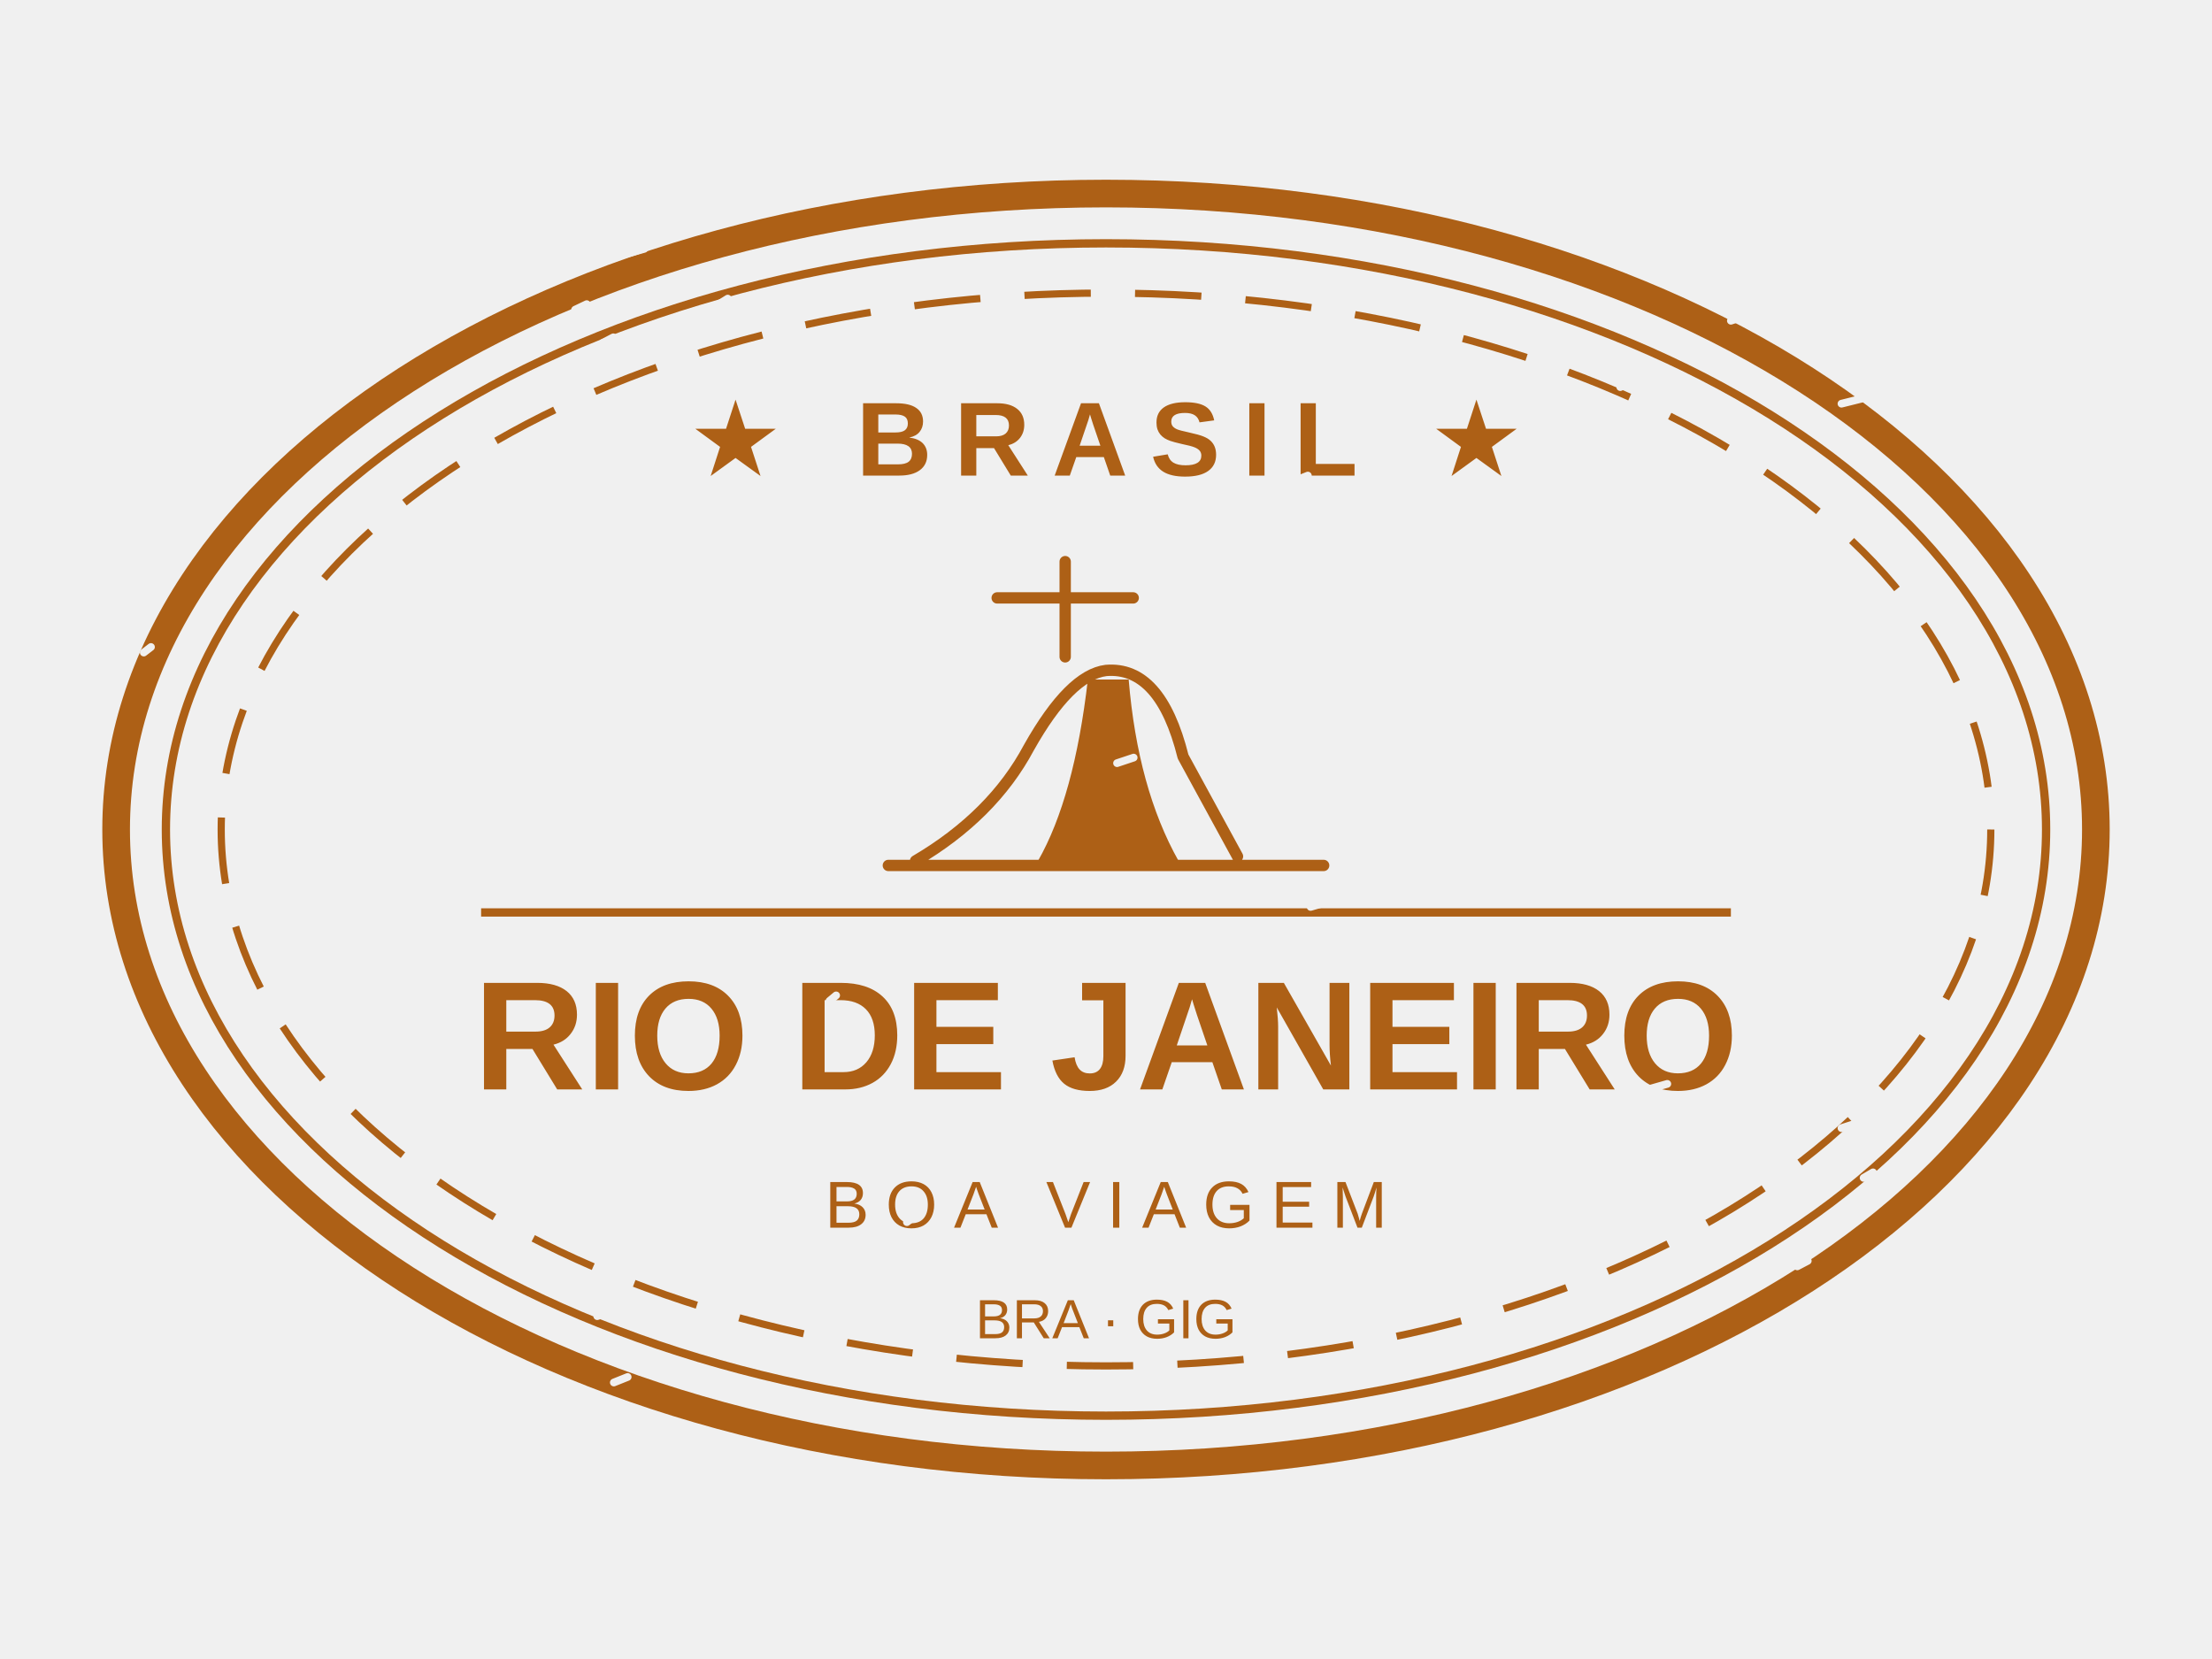
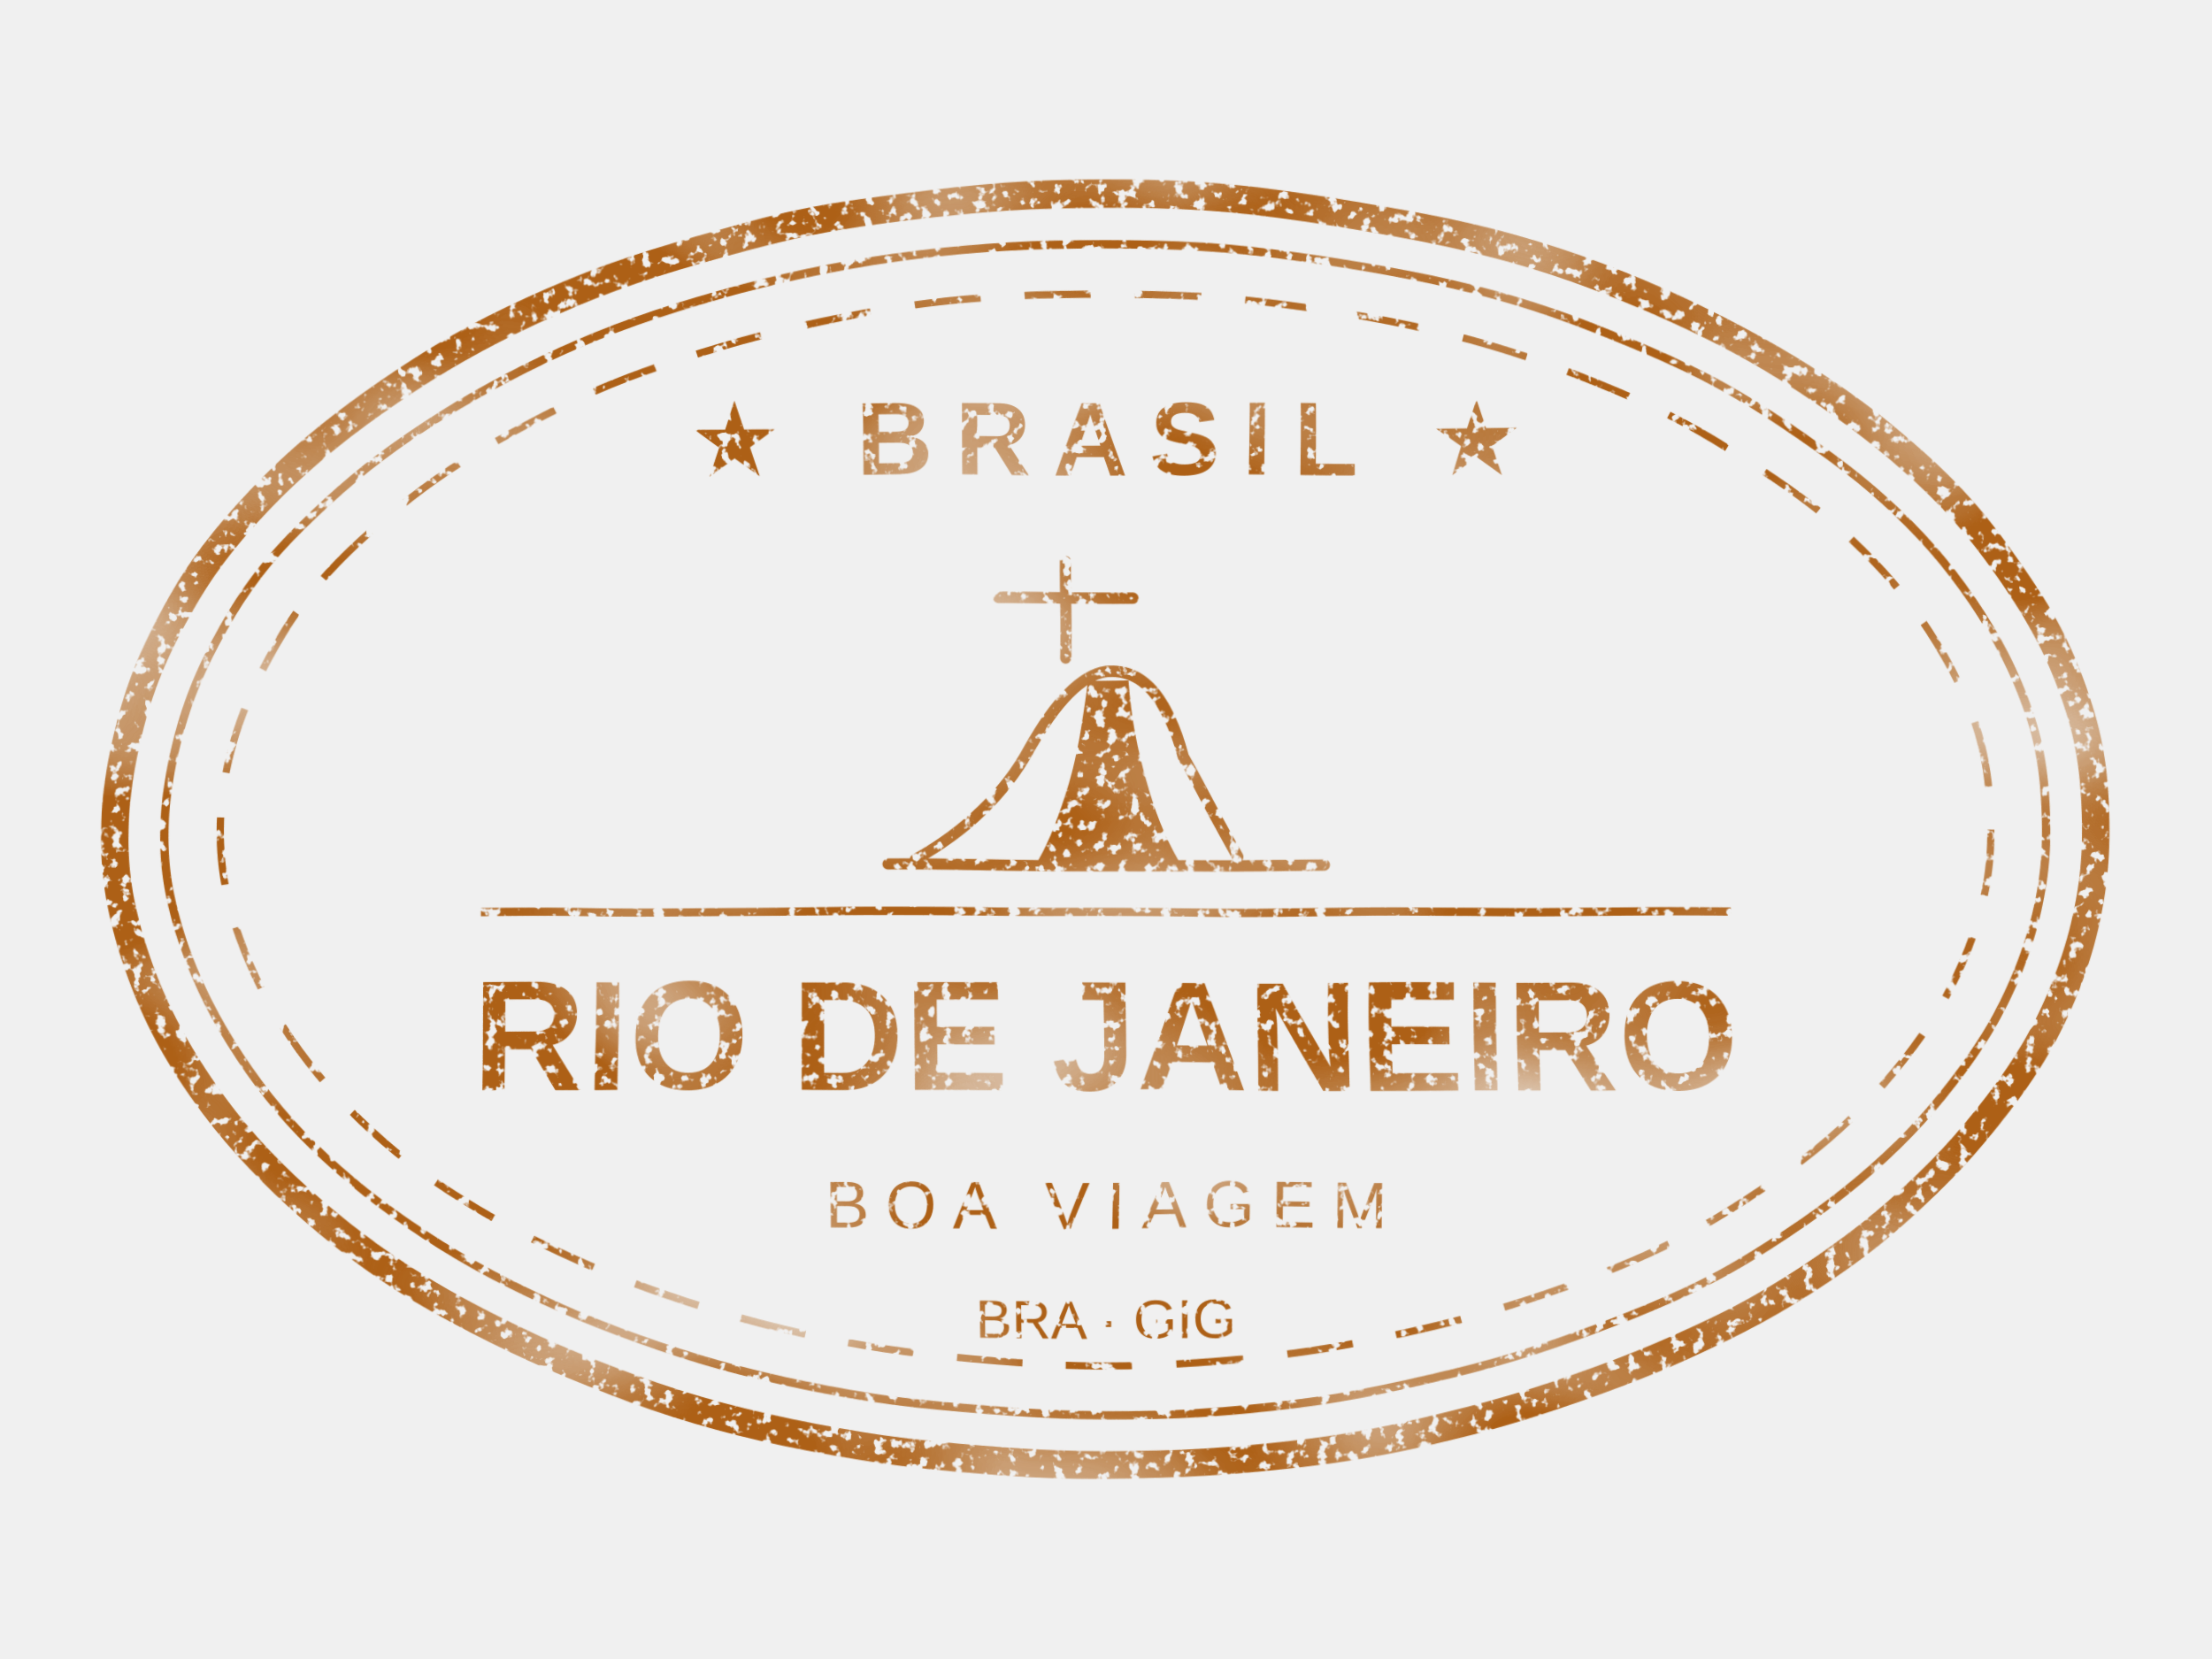
<svg xmlns="http://www.w3.org/2000/svg" viewBox="0 0 400 300" width="400" height="300" role="img" aria-labelledby="title-BR">
  <defs>
-     <mask id="ink-br" maskUnits="userSpaceOnUse" x="0" y="0" width="400" height="300">
-       <path fill="#fff" d="M0 0H400V300H0Z" />
-       <g fill="none" stroke="#000" stroke-width="1.4" stroke-linecap="round">
-         <path d="M26 118l1.3 -1" />
-         <path d="M57 97l1.5 -1" />
-         <path d="M307 229l4.0 -1" />
-         <path d="M202 138l3.0 -1" />
-         <path d="M318 164l2.5 -1" />
-         <path d="M26 164l1.7 -1" />
-         <path d="M171 57l3.3 -1" />
-         <path d="M71 269l3.1 -1" />
-         <path d="M108 238l3.2 -1" />
-         <path d="M130 55l1.6 -1" />
-         <path d="M111 250l2.5 -1" />
-         <path d="M369 252l1.6 -1" />
-         <path d="M144 137l1.7 -1" />
-         <path d="M308 21l3.0 -1" />
-         <path d="M109 62l1.9 -1" />
-         <path d="M235 259l2.4 -1" />
-         <path d="M309 210l3.1 -1" />
-         <path d="M69 47l3.2 -1" />
-         <path d="M113 46l3.5 -1" />
-         <path d="M345 222l2.5 -1" />
-         <path d="M326 125l2.1 -1" />
-         <path d="M135 118l3.9 -1" />
-         <path d="M41 72l1.0 -1" />
-         <path d="M42 227l3.2 -1" />
-         <path d="M253 206l1.1 -1" />
-         <path d="M211 60l1.3 -1" />
-         <path d="M234 87l2.5 -1" />
-         <path d="M298 197l3.5 -1" />
-         <path d="M211 30l3.9 -1" />
-         <path d="M164 221l1.3 -1" />
-         <path d="M86 270l3.3 -1" />
-         <path d="M56 243l1.5 -1" />
-         <path d="M195 92l2.1 -1" />
-         <path d="M333 73l4.0 -1" />
-         <path d="M346 40l3.1 -1" />
-         <path d="M258 231l3.7 -1" />
-         <path d="M26 244l1.6 -1" />
-         <path d="M36 145l1.0 -1" />
-         <path d="M47 150l1.8 -1" />
-         <path d="M224 252l3.7 -1" />
-         <path d="M132 176l1.8 -1" />
-         <path d="M171 102l3.5 -1" />
-         <path d="M324 21l1.5 -1" />
-         <path d="M264 130l2.6 -1" />
-         <path d="M127 240l2.3 -1" />
-         <path d="M106 122l1.3 -1" />
-         <path d="M97 277l2.3 -1" />
-         <path d="M104 56l2.1 -1" />
-         <path d="M365 44l3.1 -1" />
-         <path d="M313 58l3.0 -1" />
-         <path d="M150 181l1.2 -1" />
-         <path d="M59 125l3.8 -1" />
-         <path d="M146 66l3.1 -1" />
-         <path d="M58 109l2.7 -1" />
-         <path d="M340 168l3.8 -1" />
-         <path d="M237 164l3.4 -1" />
-         <path d="M337 213l1.7 -1" />
-         <path d="M325 229l1.9 -1" />
-         <path d="M346 230l2.6 -1" />
-         <path d="M333 204l3.1 -1" />
-         <path d="M77 129l2.7 -1" />
-         <path d="M107 109l2.9 -1" />
-         <path d="M63 191l1.9 -1" />
-         <path d="M173 124l1.0 -1" />
-         <path d="M293 70l1.6 -1" />
-       </g>
-     </mask>
+     <filter id="ink-br-worn" x="-5%" y="-5%" width="110%" height="110%" color-interpolation-filters="sRGB">
+       <feTurbulence type="fractalNoise" baseFrequency=".5" numOctaves="3" seed="17" result="grain" />
+       <feColorMatrix in="grain" type="matrix" values="0 0 0 0 1 0 0 0 0 1 0 0 0 0 1 1 0 0 0 0" />
+       <feComponentTransfer>
+         <feFuncA type="linear" slope="10" intercept="-3.3" />
+       </feComponentTransfer>
+       <feComposite in="SourceGraphic" operator="in" result="porous" />
+       <feTurbulence type="fractalNoise" baseFrequency=".019 .027" numOctaves="2" seed="41" result="pressure" />
+       <feColorMatrix type="matrix" values="0 0 0 0 1 0 0 0 0 1 0 0 0 0 1 1 0 0 0 0" />
+       <feComponentTransfer>
+         <feFuncA type="linear" slope="1.8" intercept="-.05" />
+       </feComponentTransfer>
+       <feComposite in="porous" operator="in" result="ink" />
+       <feDisplacementMap in="ink" in2="pressure" scale="1.15" xChannelSelector="R" yChannelSelector="G" />
+       <feGaussianBlur stdDeviation=".12" />
+     </filter>
  </defs>
-   <g color="#ad6016" fill="currentColor" font-family="Arial,Helvetica,sans-serif" text-anchor="middle" mask="url(#ink-br)">
+   <g filter="url(#ink-br-worn)" color="#ad6016" fill="currentColor" font-family="Arial,Helvetica,sans-serif" text-anchor="middle">
    <g fill="none" stroke="currentColor">
      <ellipse cx="200" cy="150" rx="179" ry="115" stroke-width="5" />
      <ellipse cx="200" cy="150" rx="170" ry="106" stroke-width="1.5" />
      <ellipse cx="200" cy="150" rx="160" ry="97" stroke-dasharray="12 8" stroke-width="1.3" />
    </g>
    <text x="200" y="86" font-size="19" letter-spacing="4" font-weight="700">★  BRASIL  ★</text>
    <g transform="translate(200 136) scale(0.82)" fill="none" stroke="currentColor" stroke-width="2.5" stroke-linecap="round" stroke-linejoin="round">
      <path d="M-42 24Q-25 14-17-1Q-8-17 0-18Q12-19 17 1L29 23M-48 25H48M-9-21V-42M-24-34H6" />
      <path d="M-4-16Q-7 10-15 24H16Q7 8 5-16" fill="currentColor" stroke="none" />
    </g>
    <path d="M87 165H313" fill="none" stroke="currentColor" stroke-width="1.5" />
    <text x="200" y="197" font-size="28" font-weight="900" textLength="274" lengthAdjust="spacingAndGlyphs">RIO DE JANEIRO</text>
    <text x="200" y="222" font-size="12" letter-spacing="3">BOA VIAGEM</text>
    <text x="200" y="242" font-size="10">BRA · GIG</text>
  </g>
</svg>
